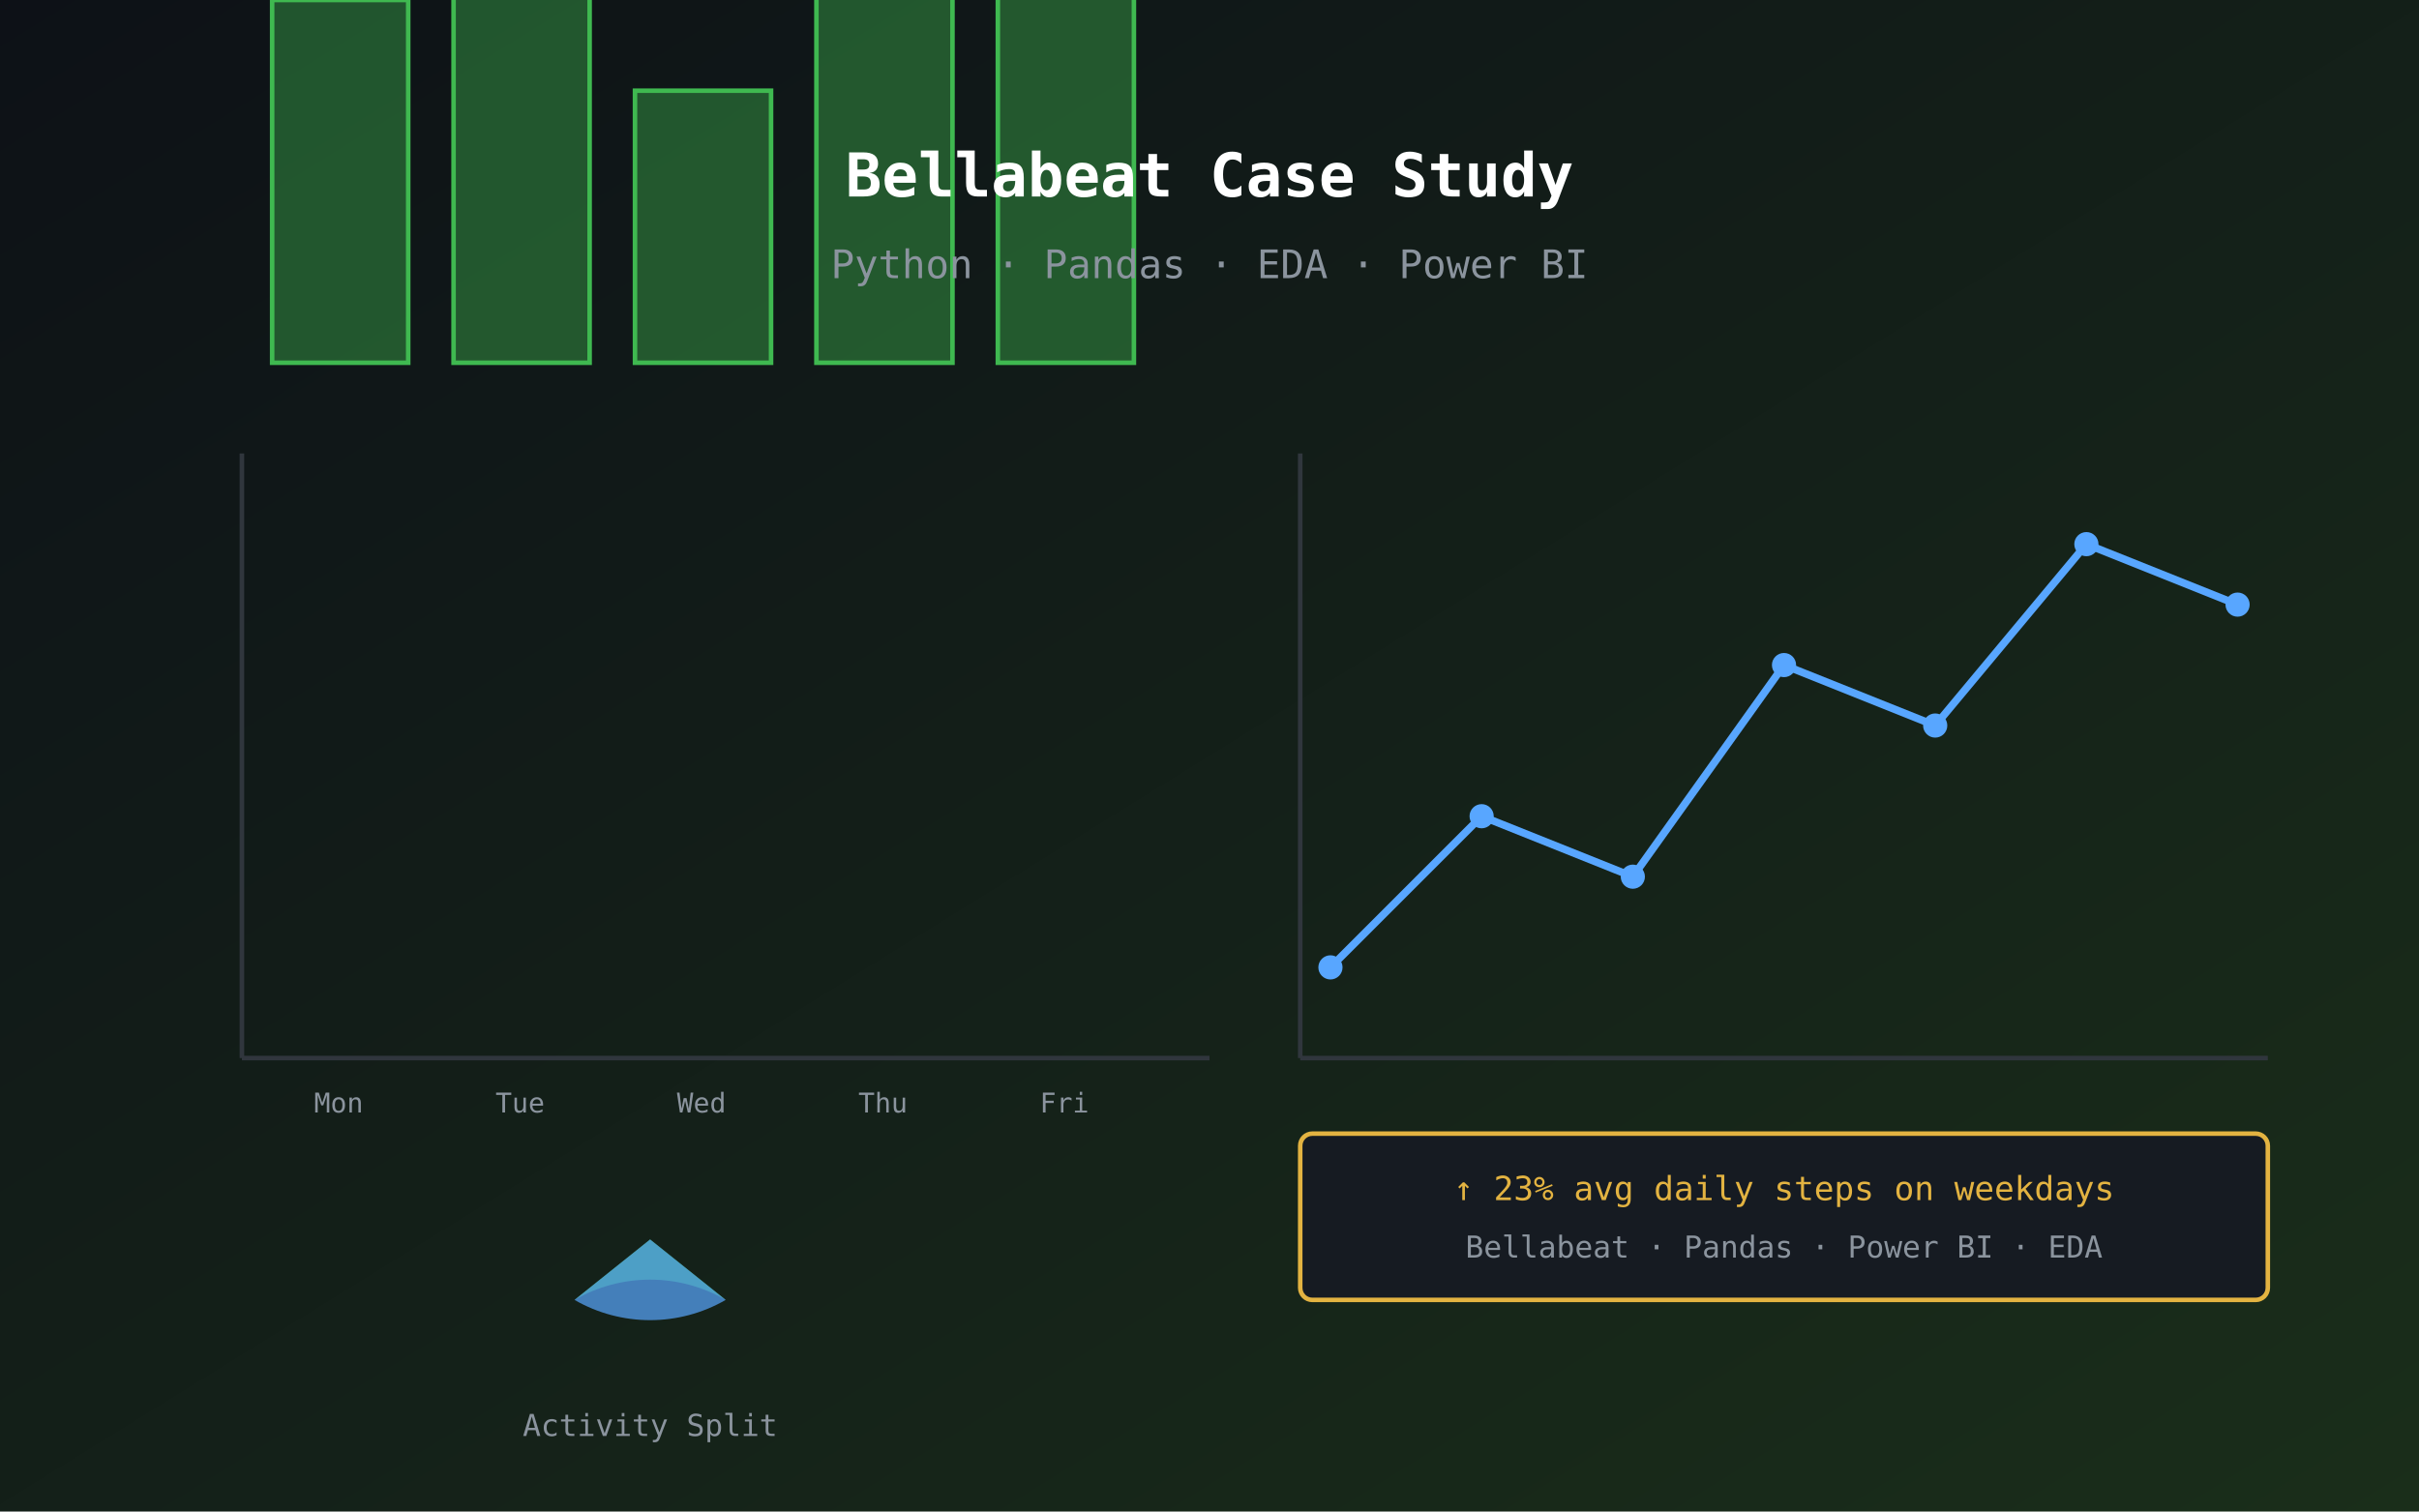
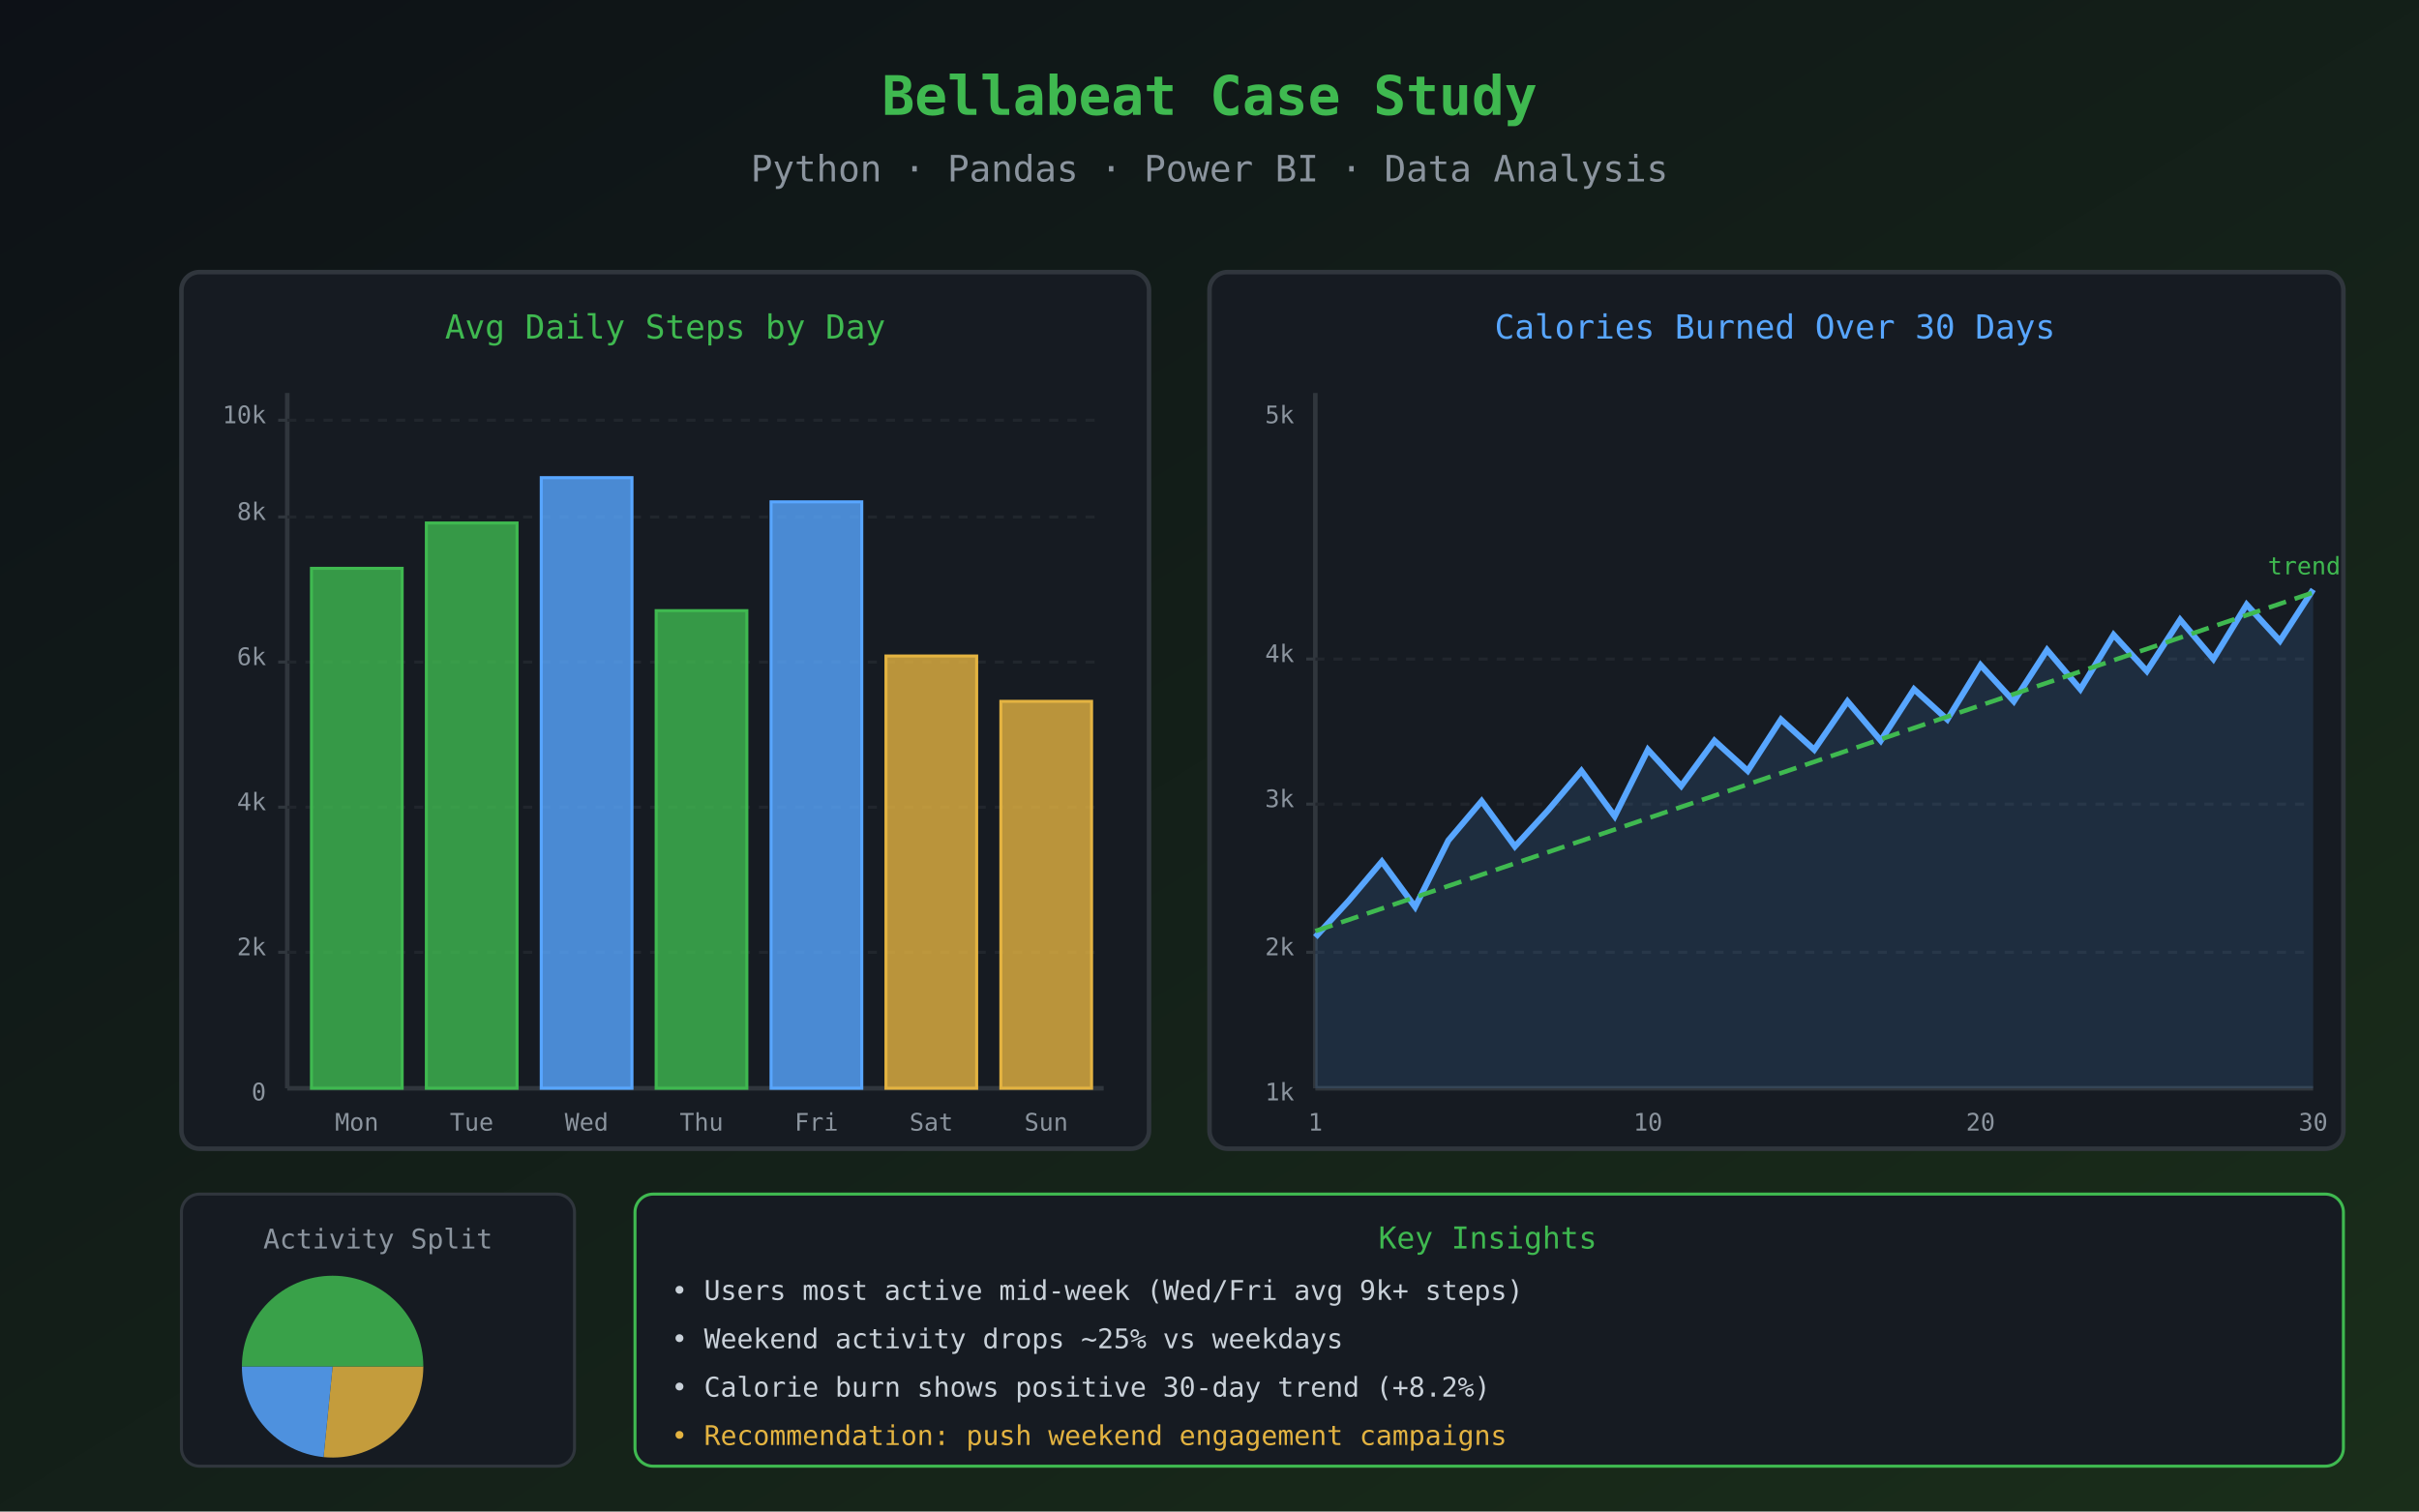
<svg xmlns="http://www.w3.org/2000/svg" viewBox="0 0 800 500" width="800" height="500">
  <defs>
-     <linearGradient id="bg" x1="0%" y1="0%" x2="100%" y2="100%">
+     <linearGradient id="bg28" x1="0%" y1="0%" x2="100%" y2="100%">
      <stop offset="0%" style="stop-color:#0d1117" />
      <stop offset="100%" style="stop-color:#1a2e1a" />
    </linearGradient>
  </defs>
-   <rect width="800" height="500" fill="url(#bg)" />
-   <rect x="90" y="350" width="45" height="120" fill="#3fb95066" stroke="#3fb950" stroke-width="1.5" transform="scale(1,-1) translate(0,-470)" />
-   <rect x="150" y="350" width="45" height="180" fill="#3fb95066" stroke="#3fb950" stroke-width="1.5" transform="scale(1,-1) translate(0,-470)" />
-   <rect x="210" y="350" width="45" height="90" fill="#3fb95066" stroke="#3fb950" stroke-width="1.5" transform="scale(1,-1) translate(0,-470)" />
-   <rect x="270" y="350" width="45" height="150" fill="#3fb95066" stroke="#3fb950" stroke-width="1.5" transform="scale(1,-1) translate(0,-470)" />
-   <rect x="330" y="350" width="45" height="200" fill="#3fb95066" stroke="#3fb950" stroke-width="1.5" transform="scale(1,-1) translate(0,-470)" />
-   <line x1="80" y1="350" x2="400" y2="350" stroke="#30363d" stroke-width="1.5" />
-   <line x1="80" y1="150" x2="80" y2="350" stroke="#30363d" stroke-width="1.5" />
-   <text x="112" y="368" fill="#8b949e" font-family="monospace" font-size="9" text-anchor="middle">Mon</text>
-   <text x="172" y="368" fill="#8b949e" font-family="monospace" font-size="9" text-anchor="middle">Tue</text>
-   <text x="232" y="368" fill="#8b949e" font-family="monospace" font-size="9" text-anchor="middle">Wed</text>
-   <text x="292" y="368" fill="#8b949e" font-family="monospace" font-size="9" text-anchor="middle">Thu</text>
-   <text x="352" y="368" fill="#8b949e" font-family="monospace" font-size="9" text-anchor="middle">Fri</text>
-   <polyline points="440,320 490,270 540,290 590,220 640,240 690,180 740,200" fill="none" stroke="#58a6ff" stroke-width="2.5" />
-   <circle cx="440" cy="320" r="4" fill="#58a6ff" />
-   <circle cx="490" cy="270" r="4" fill="#58a6ff" />
-   <circle cx="540" cy="290" r="4" fill="#58a6ff" />
-   <circle cx="590" cy="220" r="4" fill="#58a6ff" />
-   <circle cx="640" cy="240" r="4" fill="#58a6ff" />
-   <circle cx="690" cy="180" r="4" fill="#58a6ff" />
-   <circle cx="740" cy="200" r="4" fill="#58a6ff" />
-   <line x1="430" y1="350" x2="750" y2="350" stroke="#30363d" stroke-width="1.5" />
-   <line x1="430" y1="150" x2="430" y2="350" stroke="#30363d" stroke-width="1.5" />
-   <rect x="430" y="375" width="320" height="55" rx="4" fill="#161b22" stroke="#e3b341" stroke-width="1.5" />
-   <text x="590" y="397" text-anchor="middle" fill="#e3b341" font-family="monospace" font-size="11">↑ 23% avg daily steps on weekdays</text>
-   <text x="590" y="416" text-anchor="middle" fill="#8b949e" font-family="monospace" font-size="10">Bellabeat · Pandas · Power BI · EDA</text>
-   <path d="M190 430 A50 50 0 0 1 240 430 L215 410 Z" fill="#3fb950" opacity="0.7" />
-   <path d="M240 430 A50 50 0 0 1 190 430 L215 410 Z" fill="#58a6ff" opacity="0.7" />
-   <text x="215" y="475" text-anchor="middle" fill="#8b949e" font-family="monospace" font-size="10">Activity Split</text>
-   <text x="400" y="65" text-anchor="middle" fill="#ffffff" font-family="monospace" font-size="20" font-weight="bold">Bellabeat Case Study</text>
-   <text x="400" y="92" text-anchor="middle" fill="#8b949e" font-family="monospace" font-size="13">Python · Pandas · EDA · Power BI</text>
+   <rect width="800" height="500" fill="url(#bg28)" />
+   <text x="400" y="38" text-anchor="middle" font-family="monospace" font-size="18" font-weight="bold" fill="#3fb950">Bellabeat Case Study</text>
+   <text x="400" y="60" text-anchor="middle" font-family="monospace" font-size="12" fill="#8b949e">Python · Pandas · Power BI · Data Analysis</text>
+   <rect x="60" y="90" width="320" height="290" rx="6" fill="#161b22" stroke="#30363d" stroke-width="1.5" />
+   <text x="220" y="112" text-anchor="middle" font-family="monospace" font-size="11" fill="#3fb950">Avg Daily Steps by Day</text>
+   <line x1="95" y1="130" x2="95" y2="360" stroke="#30363d" stroke-width="1.5" />
+   <line x1="95" y1="360" x2="365" y2="360" stroke="#30363d" stroke-width="1.5" />
+   <text x="88" y="364" text-anchor="end" font-family="monospace" font-size="8" fill="#8b949e">0</text>
+   <text x="88" y="316" text-anchor="end" font-family="monospace" font-size="8" fill="#8b949e">2k</text>
+   <line x1="92" y1="315" x2="95" y2="315" stroke="#30363d" stroke-width="1" />
+   <text x="88" y="268" text-anchor="end" font-family="monospace" font-size="8" fill="#8b949e">4k</text>
+   <line x1="92" y1="267" x2="95" y2="267" stroke="#30363d" stroke-width="1" />
+   <text x="88" y="220" text-anchor="end" font-family="monospace" font-size="8" fill="#8b949e">6k</text>
+   <line x1="92" y1="219" x2="95" y2="219" stroke="#30363d" stroke-width="1" />
+   <text x="88" y="172" text-anchor="end" font-family="monospace" font-size="8" fill="#8b949e">8k</text>
+   <line x1="92" y1="171" x2="95" y2="171" stroke="#30363d" stroke-width="1" />
+   <text x="88" y="140" text-anchor="end" font-family="monospace" font-size="8" fill="#8b949e">10k</text>
+   <line x1="92" y1="139" x2="95" y2="139" stroke="#30363d" stroke-width="1" />
+   <line x1="95" y1="315" x2="365" y2="315" stroke="#21262d" stroke-width="1" stroke-dasharray="3,3" />
+   <line x1="95" y1="267" x2="365" y2="267" stroke="#21262d" stroke-width="1" stroke-dasharray="3,3" />
+   <line x1="95" y1="219" x2="365" y2="219" stroke="#21262d" stroke-width="1" stroke-dasharray="3,3" />
+   <line x1="95" y1="171" x2="365" y2="171" stroke="#21262d" stroke-width="1" stroke-dasharray="3,3" />
+   <line x1="95" y1="139" x2="365" y2="139" stroke="#21262d" stroke-width="1" stroke-dasharray="3,3" />
+   <rect x="103" y="188" width="30" height="172" fill="#3fb950cc" stroke="#3fb950" stroke-width="1" />
+   <text x="118" y="374" text-anchor="middle" font-family="monospace" font-size="8" fill="#8b949e">Mon</text>
+   <rect x="141" y="173" width="30" height="187" fill="#3fb950cc" stroke="#3fb950" stroke-width="1" />
+   <text x="156" y="374" text-anchor="middle" font-family="monospace" font-size="8" fill="#8b949e">Tue</text>
+   <rect x="179" y="158" width="30" height="202" fill="#58a6ffcc" stroke="#58a6ff" stroke-width="1" />
+   <text x="194" y="374" text-anchor="middle" font-family="monospace" font-size="8" fill="#8b949e">Wed</text>
+   <rect x="217" y="202" width="30" height="158" fill="#3fb950cc" stroke="#3fb950" stroke-width="1" />
+   <text x="232" y="374" text-anchor="middle" font-family="monospace" font-size="8" fill="#8b949e">Thu</text>
+   <rect x="255" y="166" width="30" height="194" fill="#58a6ffcc" stroke="#58a6ff" stroke-width="1" />
+   <text x="270" y="374" text-anchor="middle" font-family="monospace" font-size="8" fill="#8b949e">Fri</text>
+   <rect x="293" y="217" width="30" height="143" fill="#e3b341cc" stroke="#e3b341" stroke-width="1" />
+   <text x="308" y="374" text-anchor="middle" font-family="monospace" font-size="8" fill="#8b949e">Sat</text>
+   <rect x="331" y="232" width="30" height="128" fill="#e3b341cc" stroke="#e3b341" stroke-width="1" />
+   <text x="346" y="374" text-anchor="middle" font-family="monospace" font-size="8" fill="#8b949e">Sun</text>
+   <rect x="400" y="90" width="375" height="290" rx="6" fill="#161b22" stroke="#30363d" stroke-width="1.5" />
+   <text x="587" y="112" text-anchor="middle" font-family="monospace" font-size="11" fill="#58a6ff">Calories Burned Over 30 Days</text>
+   <line x1="435" y1="130" x2="435" y2="360" stroke="#30363d" stroke-width="1.5" />
+   <line x1="435" y1="360" x2="765" y2="360" stroke="#30363d" stroke-width="1.5" />
+   <text x="428" y="364" text-anchor="end" font-family="monospace" font-size="8" fill="#8b949e">1k</text>
+   <text x="428" y="316" text-anchor="end" font-family="monospace" font-size="8" fill="#8b949e">2k</text>
+   <line x1="432" y1="315" x2="435" y2="315" stroke="#30363d" stroke-width="1" />
+   <text x="428" y="267" text-anchor="end" font-family="monospace" font-size="8" fill="#8b949e">3k</text>
+   <line x1="432" y1="266" x2="435" y2="266" stroke="#30363d" stroke-width="1" />
+   <text x="428" y="219" text-anchor="end" font-family="monospace" font-size="8" fill="#8b949e">4k</text>
+   <line x1="432" y1="218" x2="435" y2="218" stroke="#30363d" stroke-width="1" />
+   <text x="428" y="140" text-anchor="end" font-family="monospace" font-size="8" fill="#8b949e">5k</text>
+   <line x1="435" y1="315" x2="765" y2="315" stroke="#21262d" stroke-width="1" stroke-dasharray="3,3" />
+   <line x1="435" y1="266" x2="765" y2="266" stroke="#21262d" stroke-width="1" stroke-dasharray="3,3" />
+   <line x1="435" y1="218" x2="765" y2="218" stroke="#21262d" stroke-width="1" stroke-dasharray="3,3" />
+   <text x="435" y="374" text-anchor="middle" font-family="monospace" font-size="8" fill="#8b949e">1</text>
+   <text x="545" y="374" text-anchor="middle" font-family="monospace" font-size="8" fill="#8b949e">10</text>
+   <text x="655" y="374" text-anchor="middle" font-family="monospace" font-size="8" fill="#8b949e">20</text>
+   <text x="765" y="374" text-anchor="middle" font-family="monospace" font-size="8" fill="#8b949e">30</text>
+   <polyline points="435,310 446,298 457,285 468,300 479,278 490,265 501,280 512,268 523,255 534,270 545,248 556,260 567,245 578,255 589,238 600,248 611,232 622,245 633,228 644,238 655,220 666,232 677,215 688,228 699,210 710,222 721,205 732,218 743,200 754,212 765,195" fill="none" stroke="#58a6ff" stroke-width="2" />
+   <polygon points="435,310 446,298 457,285 468,300 479,278 490,265 501,280 512,268 523,255 534,270 545,248 556,260 567,245 578,255 589,238 600,248 611,232 622,245 633,228 644,238 655,220 666,232 677,215 688,228 699,210 710,222 721,205 732,218 743,200 754,212 765,195 765,360 435,360" fill="#58a6ff22" />
+   <line x1="435" y1="308" x2="765" y2="196" stroke="#3fb950" stroke-width="1.5" stroke-dasharray="6,3" />
+   <text x="750" y="190" font-family="monospace" font-size="8" fill="#3fb950">trend</text>
+   <rect x="60" y="395" width="130" height="90" rx="6" fill="#161b22" stroke="#30363d" stroke-width="1" />
+   <text x="125" y="413" text-anchor="middle" font-family="monospace" font-size="9" fill="#8b949e">Activity Split</text>
+   <path d="M110,452 L140,452 A30,30 0 0,1 107,482 Z" fill="#e3b341" opacity="0.85" />
+   <path d="M110,452 L107,482 A30,30 0 0,1 80,452 Z" fill="#58a6ff" opacity="0.85" />
+   <path d="M110,452 L80,452 A30,30 0 0,1 140,452 Z" fill="#3fb950" opacity="0.85" />
+   <rect x="210" y="395" width="565" height="90" rx="6" fill="#161b22" stroke="#3fb950" stroke-width="1" />
+   <text x="492" y="413" text-anchor="middle" font-family="monospace" font-size="10" fill="#3fb950">Key Insights</text>
+   <text x="222" y="430" font-family="monospace" font-size="9" fill="#c9d1d9">• Users most active mid-week (Wed/Fri avg 9k+ steps)</text>
+   <text x="222" y="446" font-family="monospace" font-size="9" fill="#c9d1d9">• Weekend activity drops ~25% vs weekdays</text>
+   <text x="222" y="462" font-family="monospace" font-size="9" fill="#c9d1d9">• Calorie burn shows positive 30-day trend (+8.2%)</text>
+   <text x="222" y="478" font-family="monospace" font-size="9" fill="#e3b341">• Recommendation: push weekend engagement campaigns</text>
</svg>
